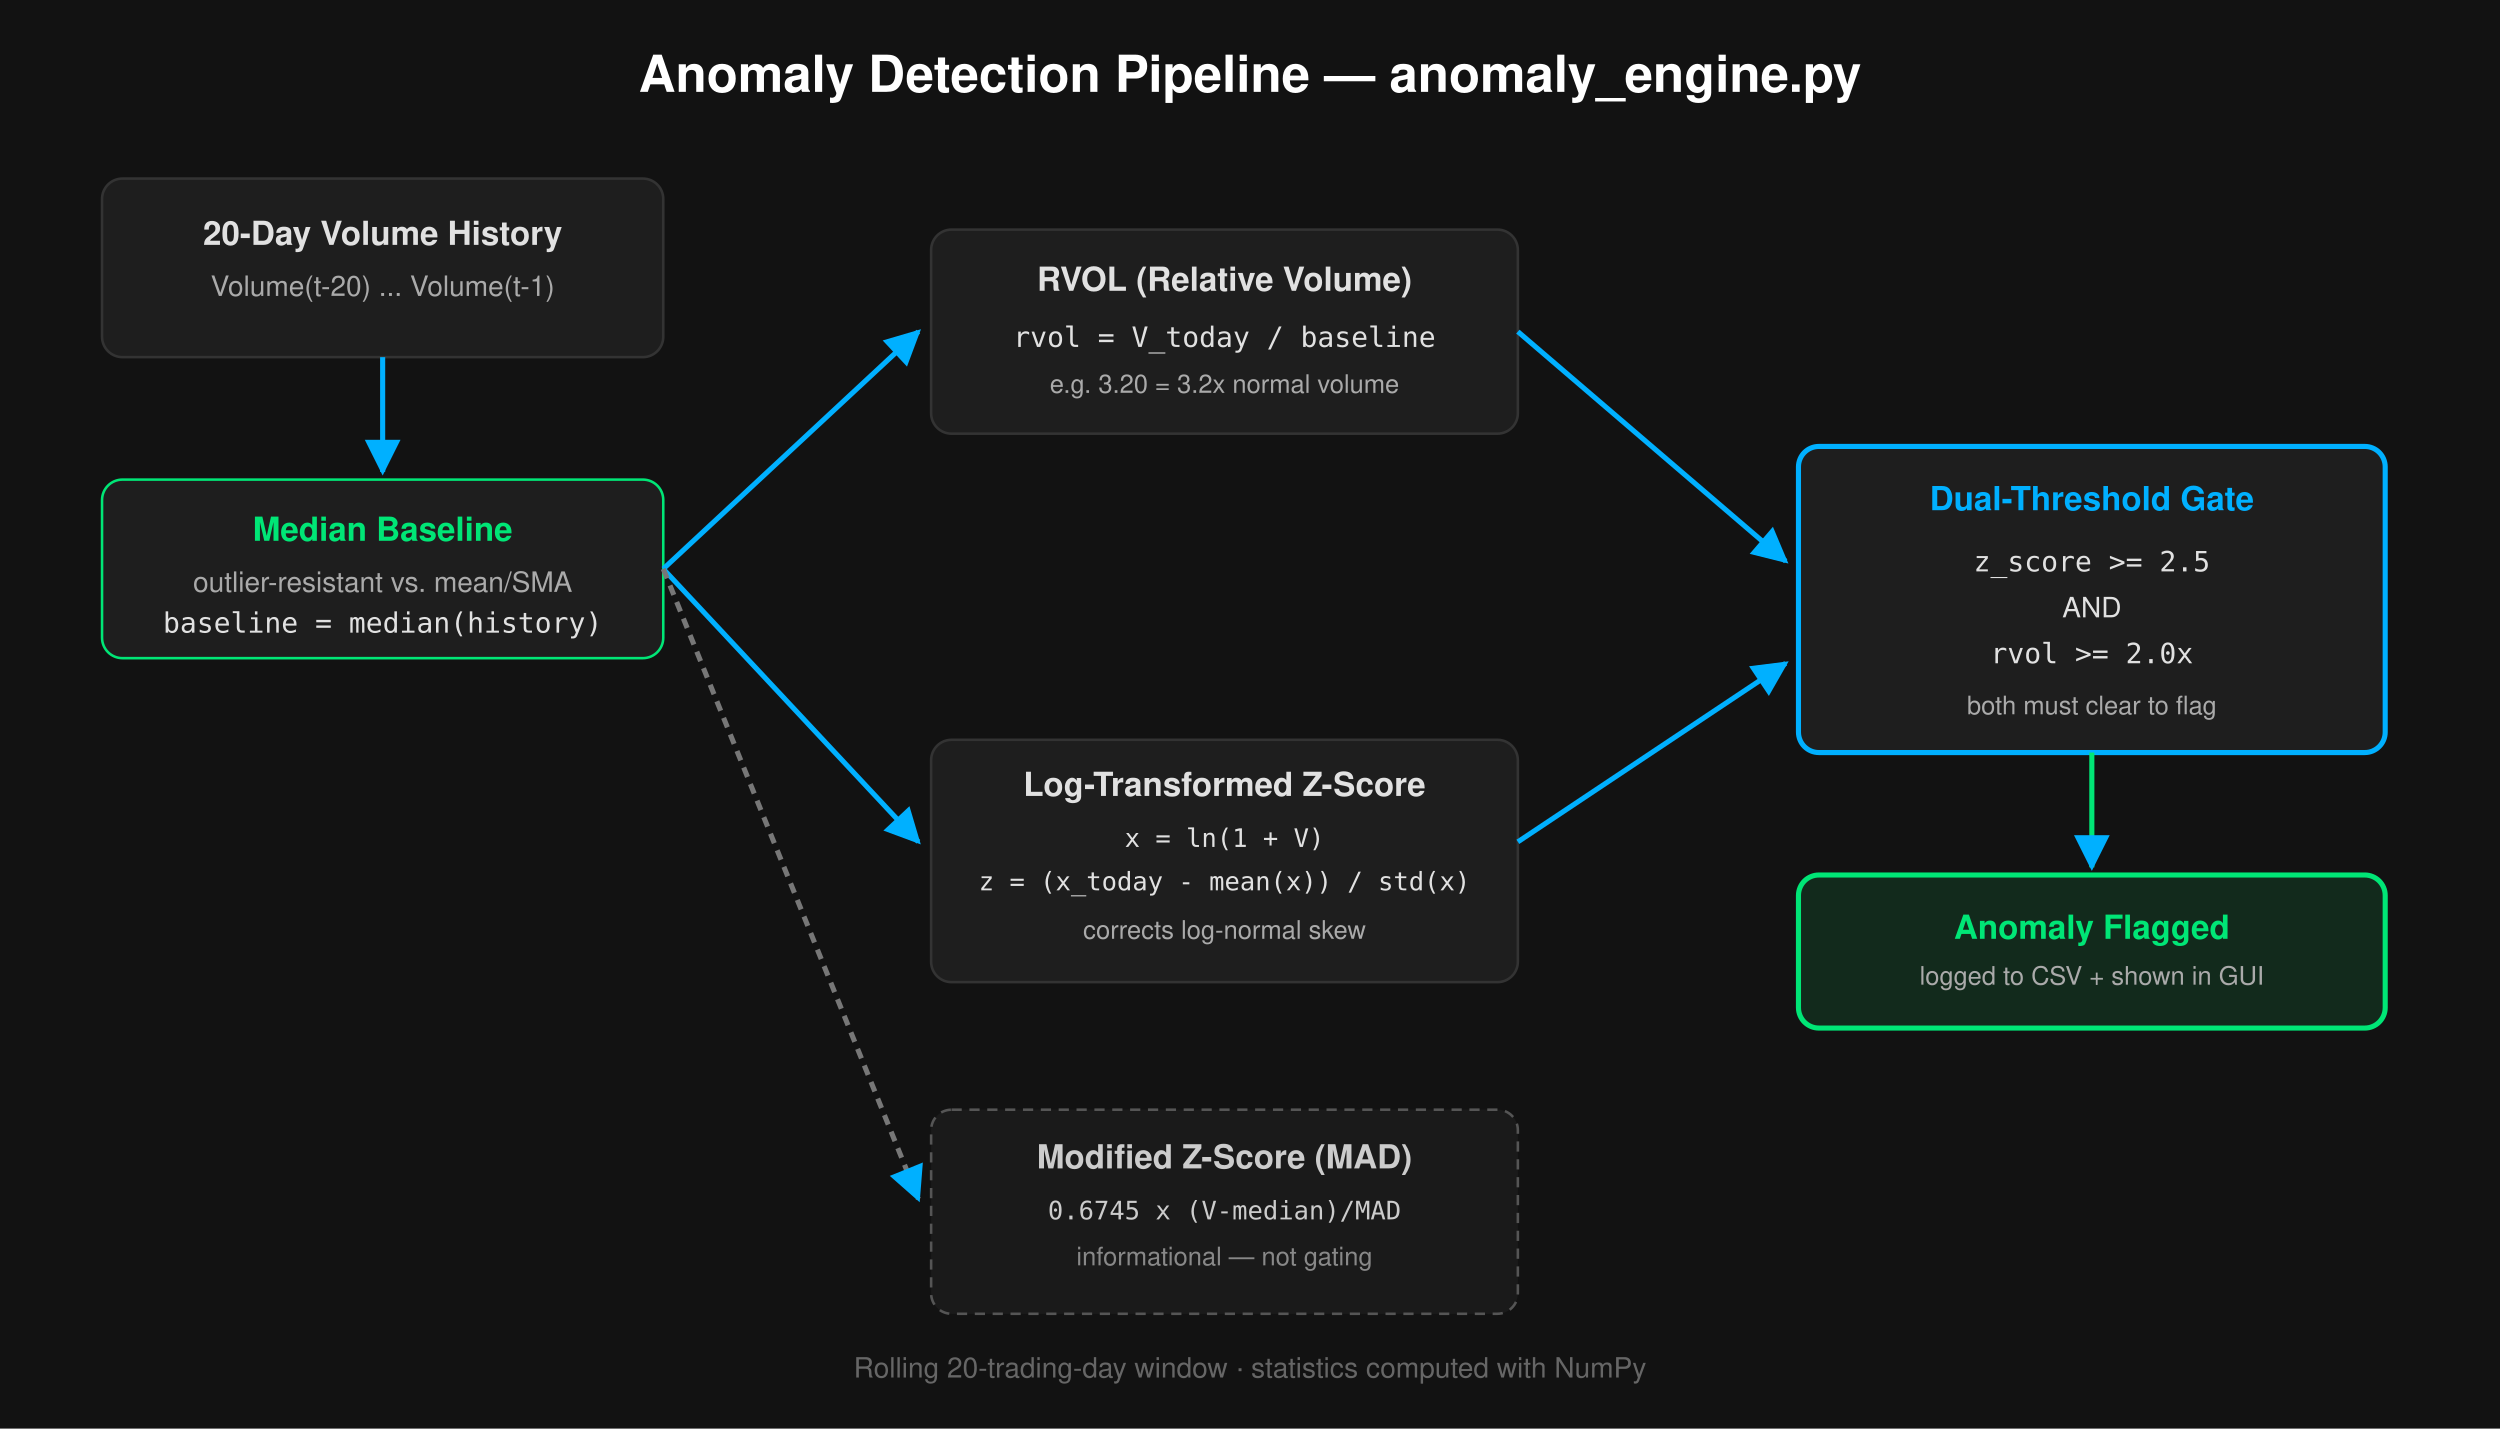
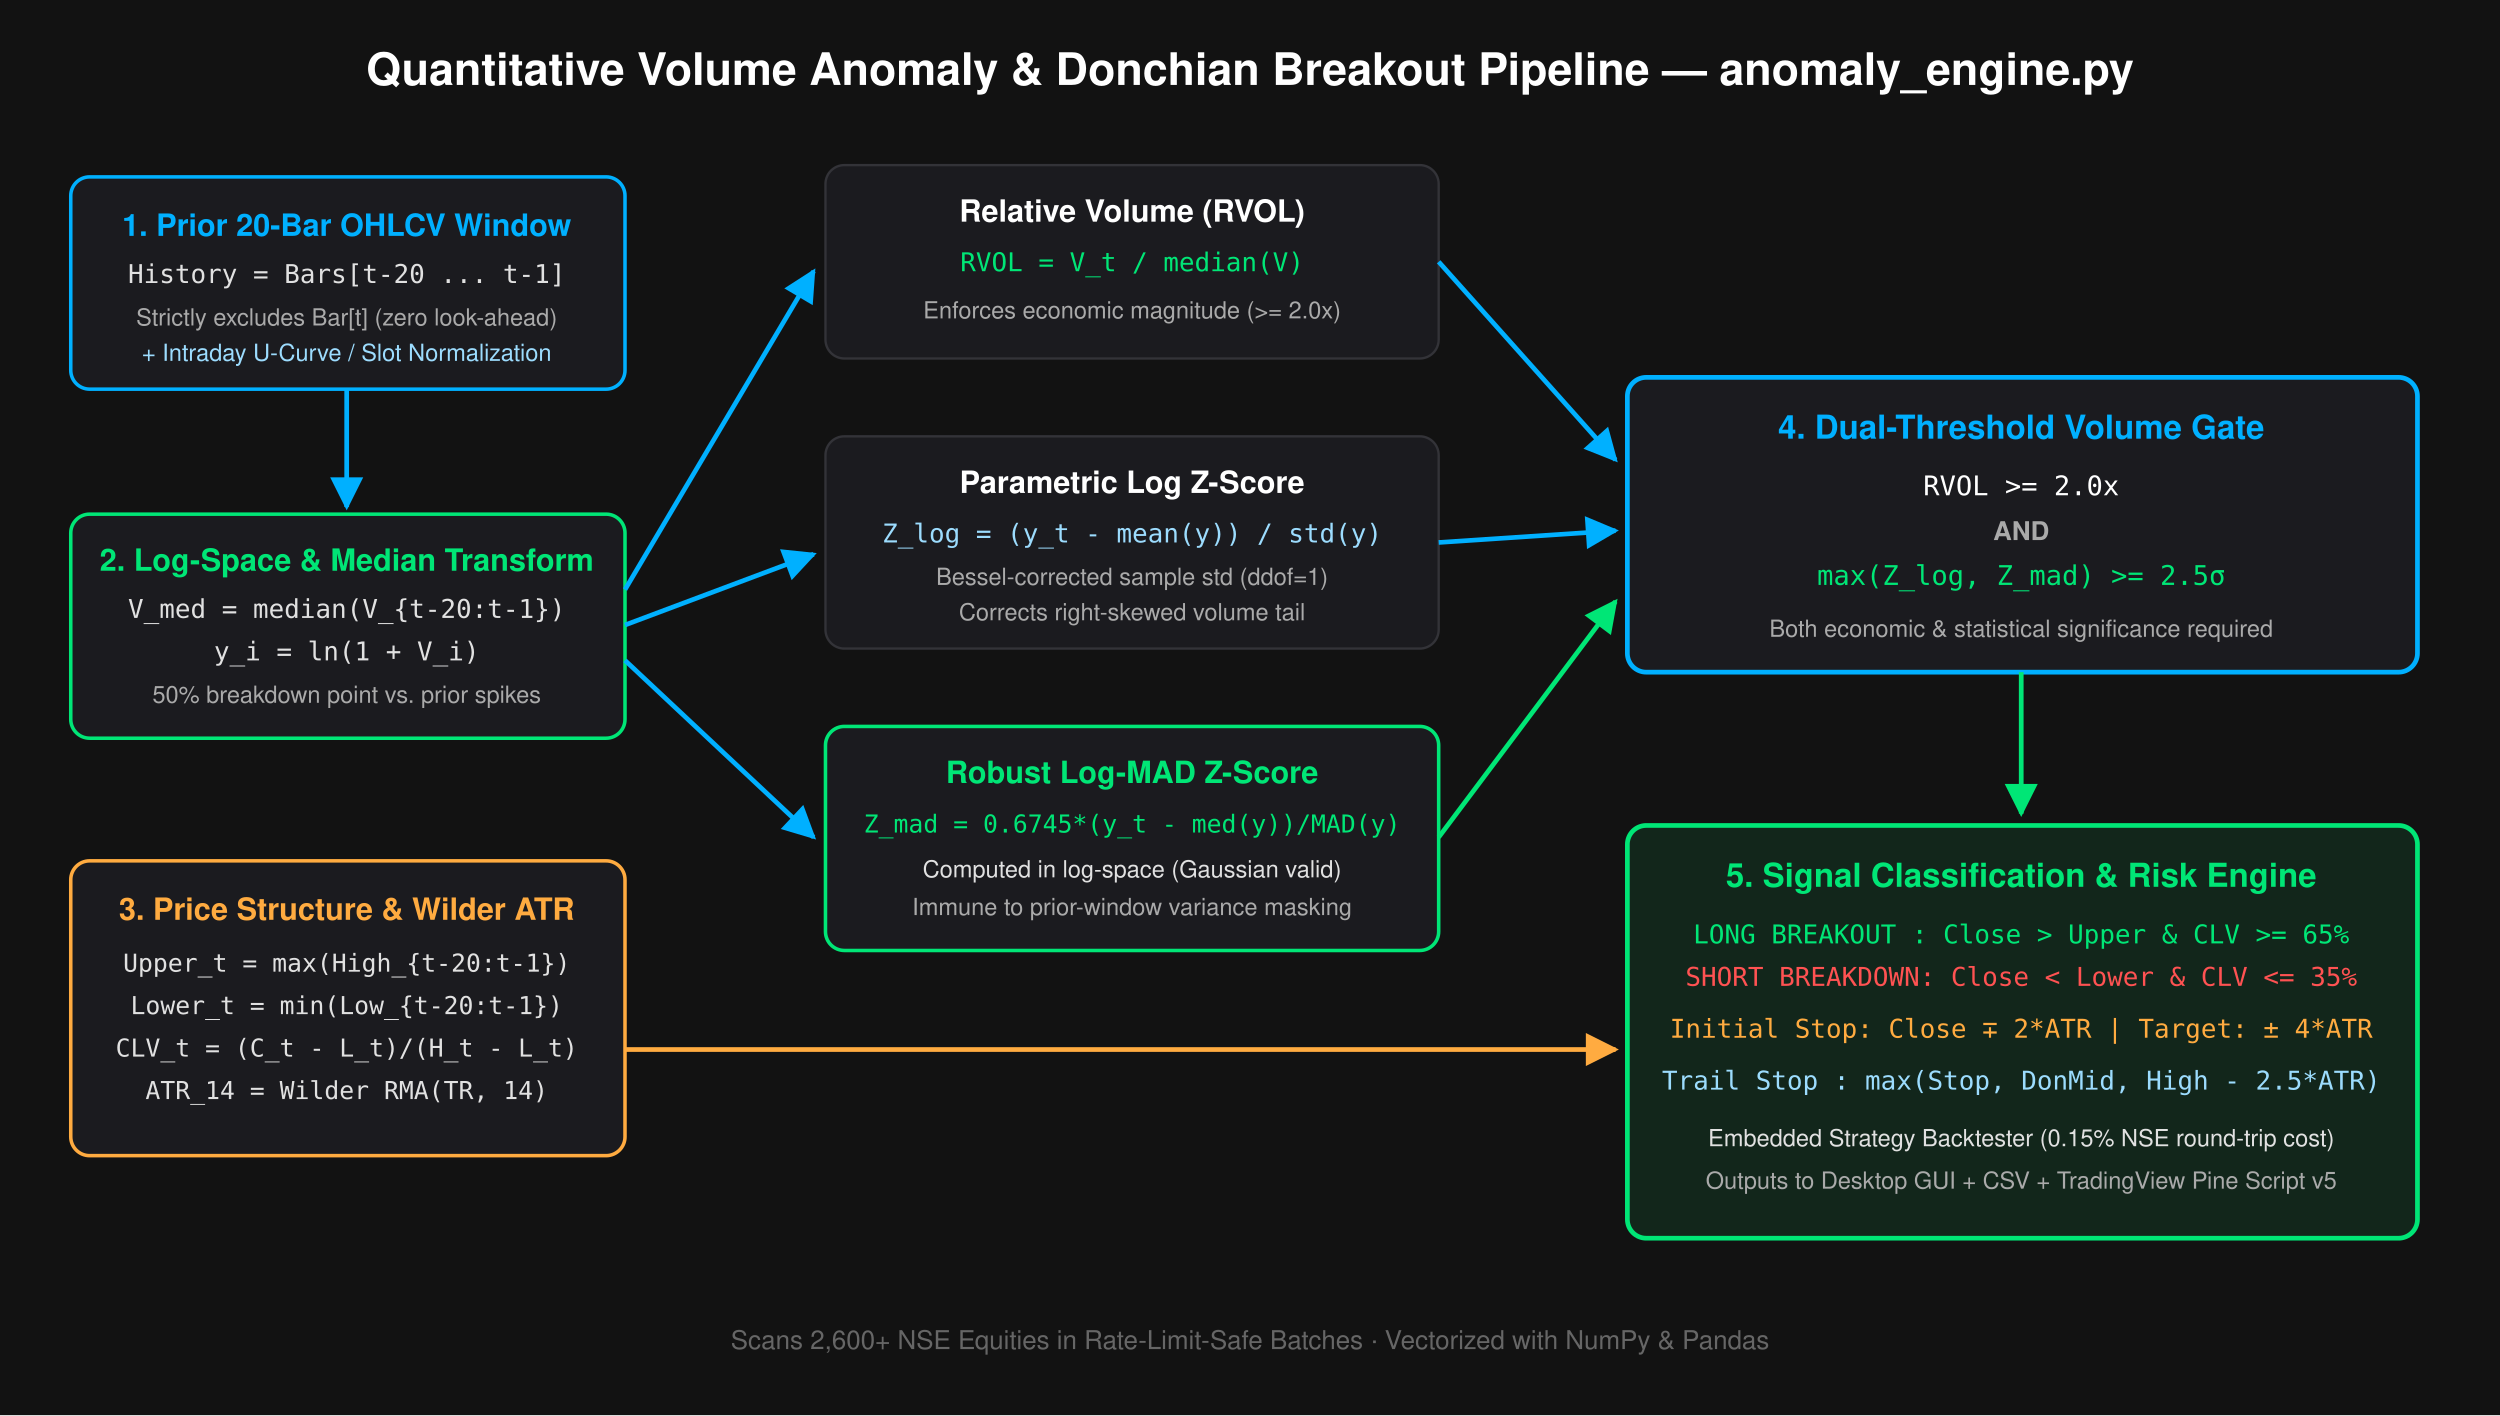
- <svg xmlns="http://www.w3.org/2000/svg" viewBox="0 0 980 560" font-family="Segoe UI, Helvetica, Arial, sans-serif">
+ <svg xmlns="http://www.w3.org/2000/svg" viewBox="0 0 1060 600" font-family="Segoe UI, Helvetica, Arial, sans-serif">
  <defs>
-     <marker id="arrow" viewBox="0 0 10 10" refX="9" refY="5" markerWidth="7" markerHeight="7" orient="auto-start-reverse">
+     <marker id="arrowBlue" viewBox="0 0 10 10" refX="9" refY="5" markerWidth="7" markerHeight="7" orient="auto-start-reverse">
      <path d="M0,0 L10,5 L0,10 z" fill="#00b0ff" />
    </marker>
+     <marker id="arrowGreen" viewBox="0 0 10 10" refX="9" refY="5" markerWidth="7" markerHeight="7" orient="auto-start-reverse">
+       <path d="M0,0 L10,5 L0,10 z" fill="#00e676" />
+     </marker>
+     <marker id="arrowAmber" viewBox="0 0 10 10" refX="9" refY="5" markerWidth="7" markerHeight="7" orient="auto-start-reverse">
+       <path d="M0,0 L10,5 L0,10 z" fill="#ffab40" />
+     </marker>
  </defs>
-   <rect x="0" y="0" width="980" height="560" fill="#121212" />
-   <text x="490" y="36" text-anchor="middle" fill="#ffffff" font-size="20" font-weight="700">
-     Anomaly Detection Pipeline — anomaly_engine.py
+   <rect x="0" y="0" width="1060" height="600" fill="#121212" />
+   <text x="530" y="36" text-anchor="middle" fill="#ffffff" font-size="19" font-weight="700">
+     Quantitative Volume Anomaly &amp; Donchian Breakout Pipeline — anomaly_engine.py
  </text>
-   <rect x="40" y="70" width="220" height="70" rx="8" fill="#1e1e1e" stroke="#333333" />
-   <text x="150" y="96" text-anchor="middle" fill="#e1e1e1" font-size="13" font-weight="700">20-Day Volume History</text>
-   <text x="150" y="116" text-anchor="middle" fill="#aaaaaa" font-size="11">Volume(t-20) ... Volume(t-1)</text>
-   <line x1="150" y1="140" x2="150" y2="185" stroke="#00b0ff" stroke-width="2" marker-end="url(#arrow)" />
-   <rect x="40" y="188" width="220" height="70" rx="8" fill="#1e1e1e" stroke="#00e676" />
-   <text x="150" y="212" text-anchor="middle" fill="#00e676" font-size="13" font-weight="700">Median Baseline</text>
-   <text x="150" y="232" text-anchor="middle" fill="#aaaaaa" font-size="11">outlier-resistant vs. mean/SMA</text>
-   <text x="150" y="248" text-anchor="middle" fill="#e1e1e1" font-size="11" font-family="Consolas, monospace">baseline = median(history)</text>
-   <line x1="260" y1="223" x2="360" y2="130" stroke="#00b0ff" stroke-width="2" marker-end="url(#arrow)" />
-   <line x1="260" y1="223" x2="360" y2="330" stroke="#00b0ff" stroke-width="2" marker-end="url(#arrow)" />
-   <rect x="365" y="90" width="230" height="80" rx="8" fill="#1e1e1e" stroke="#333333" />
-   <text x="480" y="114" text-anchor="middle" fill="#e1e1e1" font-size="13" font-weight="700">RVOL (Relative Volume)</text>
-   <text x="480" y="136" text-anchor="middle" fill="#e1e1e1" font-size="11" font-family="Consolas, monospace">rvol = V_today / baseline</text>
-   <text x="480" y="154" text-anchor="middle" fill="#aaaaaa" font-size="10">e.g. 3.20 = 3.2x normal volume</text>
-   <rect x="365" y="290" width="230" height="95" rx="8" fill="#1e1e1e" stroke="#333333" />
-   <text x="480" y="312" text-anchor="middle" fill="#e1e1e1" font-size="13" font-weight="700">Log-Transformed Z-Score</text>
-   <text x="480" y="332" text-anchor="middle" fill="#e1e1e1" font-size="10" font-family="Consolas, monospace">x = ln(1 + V)</text>
-   <text x="480" y="349" text-anchor="middle" fill="#e1e1e1" font-size="10" font-family="Consolas, monospace">z = (x_today - mean(x)) / std(x)</text>
-   <text x="480" y="368" text-anchor="middle" fill="#aaaaaa" font-size="10">corrects log-normal skew</text>
-   <line x1="260" y1="223" x2="360" y2="470" stroke="#777777" stroke-width="2" stroke-dasharray="4,3" marker-end="url(#arrow)" />
-   <rect x="365" y="435" width="230" height="80" rx="8" fill="#1a1a1a" stroke="#555555" stroke-dasharray="4,3" />
-   <text x="480" y="458" text-anchor="middle" fill="#cccccc" font-size="13" font-weight="700">Modified Z-Score (MAD)</text>
-   <text x="480" y="478" text-anchor="middle" fill="#cccccc" font-size="10" font-family="Consolas, monospace">0.6745 x (V-median)/MAD</text>
-   <text x="480" y="496" text-anchor="middle" fill="#888888" font-size="10">informational — not gating</text>
-   <line x1="595" y1="130" x2="700" y2="220" stroke="#00b0ff" stroke-width="2" marker-end="url(#arrow)" />
-   <line x1="595" y1="330" x2="700" y2="260" stroke="#00b0ff" stroke-width="2" marker-end="url(#arrow)" />
-   <rect x="705" y="175" width="230" height="120" rx="8" fill="#1e1e1e" stroke="#00b0ff" stroke-width="2" />
-   <text x="820" y="200" text-anchor="middle" fill="#00b0ff" font-size="13" font-weight="700">Dual-Threshold Gate</text>
-   <text x="820" y="224" text-anchor="middle" fill="#e1e1e1" font-size="11" font-family="Consolas, monospace">z_score &gt;= 2.5</text>
-   <text x="820" y="242" text-anchor="middle" fill="#e1e1e1" font-size="11">AND</text>
-   <text x="820" y="260" text-anchor="middle" fill="#e1e1e1" font-size="11" font-family="Consolas, monospace">rvol &gt;= 2.0x</text>
-   <text x="820" y="280" text-anchor="middle" fill="#aaaaaa" font-size="10">both must clear to flag</text>
-   <line x1="820" y1="295" x2="820" y2="340" stroke="#00e676" stroke-width="2" marker-end="url(#arrow)" />
-   <rect x="705" y="343" width="230" height="60" rx="8" fill="#122a1c" stroke="#00e676" stroke-width="2" />
-   <text x="820" y="368" text-anchor="middle" fill="#00e676" font-size="13" font-weight="700">Anomaly Flagged</text>
-   <text x="820" y="386" text-anchor="middle" fill="#aaaaaa" font-size="10">logged to CSV + shown in GUI</text>
-   <text x="490" y="540" text-anchor="middle" fill="#666666" font-size="11">
-     Rolling 20-trading-day window · statistics computed with NumPy
+   <rect x="30" y="75" width="235" height="90" rx="8" fill="#1b1b1f" stroke="#00b0ff" stroke-width="1.5" />
+   <text x="147" y="100" text-anchor="middle" fill="#00b0ff" font-size="13" font-weight="700">1. Prior 20-Bar OHLCV Window</text>
+   <text x="147" y="120" text-anchor="middle" fill="#e1e1e1" font-size="11" font-family="Consolas, monospace">History = Bars[t-20 ... t-1]</text>
+   <text x="147" y="138" text-anchor="middle" fill="#aaaaaa" font-size="10">Strictly excludes Bar[t] (zero look-ahead)</text>
+   <text x="147" y="153" text-anchor="middle" fill="#9cdcfe" font-size="10">+ Intraday U-Curve / Slot Normalization</text>
+   <line x1="147" y1="165" x2="147" y2="215" stroke="#00b0ff" stroke-width="2" marker-end="url(#arrowBlue)" />
+   <rect x="30" y="218" width="235" height="95" rx="8" fill="#1b1b1f" stroke="#00e676" stroke-width="1.5" />
+   <text x="147" y="242" text-anchor="middle" fill="#00e676" font-size="13" font-weight="700">2. Log-Space &amp; Median Transform</text>
+   <text x="147" y="262" text-anchor="middle" fill="#e1e1e1" font-size="11" font-family="Consolas, monospace">V_med = median(V_{t-20:t-1})</text>
+   <text x="147" y="280" text-anchor="middle" fill="#e1e1e1" font-size="11" font-family="Consolas, monospace">y_i   = ln(1 + V_i)</text>
+   <text x="147" y="298" text-anchor="middle" fill="#aaaaaa" font-size="10">50% breakdown point vs. prior spikes</text>
+   <rect x="30" y="365" width="235" height="125" rx="8" fill="#1b1b1f" stroke="#ffab40" stroke-width="1.5" />
+   <text x="147" y="390" text-anchor="middle" fill="#ffab40" font-size="13" font-weight="700">3. Price Structure &amp; Wilder ATR</text>
+   <text x="147" y="412" text-anchor="middle" fill="#e1e1e1" font-size="10.5" font-family="Consolas, monospace">Upper_t = max(High_{t-20:t-1})</text>
+   <text x="147" y="430" text-anchor="middle" fill="#e1e1e1" font-size="10.5" font-family="Consolas, monospace">Lower_t = min(Low_{t-20:t-1})</text>
+   <text x="147" y="448" text-anchor="middle" fill="#e1e1e1" font-size="10.5" font-family="Consolas, monospace">CLV_t   = (C_t - L_t)/(H_t - L_t)</text>
+   <text x="147" y="466" text-anchor="middle" fill="#e1e1e1" font-size="10.5" font-family="Consolas, monospace">ATR_14  = Wilder RMA(TR, 14)</text>
+   <line x1="265" y1="250" x2="345" y2="115" stroke="#00b0ff" stroke-width="2" marker-end="url(#arrowBlue)" />
+   <line x1="265" y1="265" x2="345" y2="235" stroke="#00b0ff" stroke-width="2" marker-end="url(#arrowBlue)" />
+   <line x1="265" y1="280" x2="345" y2="355" stroke="#00b0ff" stroke-width="2" marker-end="url(#arrowBlue)" />
+   <rect x="350" y="70" width="260" height="82" rx="8" fill="#1b1b1f" stroke="#333338" />
+   <text x="480" y="94" text-anchor="middle" fill="#ffffff" font-size="13" font-weight="700">Relative Volume (RVOL)</text>
+   <text x="480" y="115" text-anchor="middle" fill="#00e676" font-size="11" font-family="Consolas, monospace">RVOL = V_t / median(V)</text>
+   <text x="480" y="135" text-anchor="middle" fill="#aaaaaa" font-size="10">Enforces economic magnitude (&gt;= 2.0x)</text>
+   <rect x="350" y="185" width="260" height="90" rx="8" fill="#1b1b1f" stroke="#333338" />
+   <text x="480" y="209" text-anchor="middle" fill="#ffffff" font-size="13" font-weight="700">Parametric Log Z-Score</text>
+   <text x="480" y="230" text-anchor="middle" fill="#9cdcfe" font-size="11" font-family="Consolas, monospace">Z_log = (y_t - mean(y)) / std(y)</text>
+   <text x="480" y="248" text-anchor="middle" fill="#aaaaaa" font-size="10">Bessel-corrected sample std (ddof=1)</text>
+   <text x="480" y="263" text-anchor="middle" fill="#aaaaaa" font-size="10">Corrects right-skewed volume tail</text>
+   <rect x="350" y="308" width="260" height="95" rx="8" fill="#1b1b1f" stroke="#00e676" stroke-width="1.5" />
+   <text x="480" y="332" text-anchor="middle" fill="#00e676" font-size="13" font-weight="700">Robust Log-MAD Z-Score</text>
+   <text x="480" y="353" text-anchor="middle" fill="#00e676" font-size="10.5" font-family="Consolas, monospace">Z_mad = 0.6745*(y_t - med(y))/MAD(y)</text>
+   <text x="480" y="372" text-anchor="middle" fill="#e1e1e1" font-size="10">Computed in log-space (Gaussian valid)</text>
+   <text x="480" y="388" text-anchor="middle" fill="#aaaaaa" font-size="10">Immune to prior-window variance masking</text>
+   <line x1="610" y1="111" x2="685" y2="195" stroke="#00b0ff" stroke-width="2" marker-end="url(#arrowBlue)" />
+   <line x1="610" y1="230" x2="685" y2="225" stroke="#00b0ff" stroke-width="2" marker-end="url(#arrowBlue)" />
+   <line x1="610" y1="355" x2="685" y2="255" stroke="#00e676" stroke-width="2" marker-end="url(#arrowGreen)" />
+   <rect x="690" y="160" width="335" height="125" rx="8" fill="#1b1b1f" stroke="#00b0ff" stroke-width="2" />
+   <text x="857" y="186" text-anchor="middle" fill="#00b0ff" font-size="14" font-weight="700">4. Dual-Threshold Volume Gate</text>
+   <text x="857" y="210" text-anchor="middle" fill="#ffffff" font-size="11.5" font-family="Consolas, monospace">RVOL &gt;= 2.0x</text>
+   <text x="857" y="229" text-anchor="middle" fill="#aaaaaa" font-size="11" font-weight="700">AND</text>
+   <text x="857" y="248" text-anchor="middle" fill="#00e676" font-size="11.5" font-family="Consolas, monospace">max(Z_log, Z_mad) &gt;= 2.5σ</text>
+   <text x="857" y="270" text-anchor="middle" fill="#aaaaaa" font-size="10">Both economic &amp; statistical significance required</text>
+   <line x1="857" y1="285" x2="857" y2="345" stroke="#00e676" stroke-width="2" marker-end="url(#arrowGreen)" />
+   <line x1="265" y1="445" x2="685" y2="445" stroke="#ffab40" stroke-width="2" marker-end="url(#arrowAmber)" />
+   <rect x="690" y="350" width="335" height="175" rx="8" fill="#12261b" stroke="#00e676" stroke-width="2" />
+   <text x="857" y="376" text-anchor="middle" fill="#00e676" font-size="14" font-weight="700">5. Signal Classification &amp; Risk Engine</text>
+   <text x="857" y="400" text-anchor="middle" fill="#00e676" font-size="11" font-family="Consolas, monospace">LONG BREAKOUT : Close &gt; Upper &amp; CLV &gt;= 65%</text>
+   <text x="857" y="418" text-anchor="middle" fill="#ff5252" font-size="11" font-family="Consolas, monospace">SHORT BREAKDOWN: Close &lt; Lower &amp; CLV &lt;= 35%</text>
+   <text x="857" y="440" text-anchor="middle" fill="#ffab40" font-size="11" font-family="Consolas, monospace">Initial Stop: Close ∓ 2*ATR | Target: ± 4*ATR</text>
+   <text x="857" y="462" text-anchor="middle" fill="#9cdcfe" font-size="11" font-family="Consolas, monospace">Trail Stop  : max(Stop, DonMid, High - 2.5*ATR)</text>
+   <text x="857" y="486" text-anchor="middle" fill="#e1e1e1" font-size="10">Embedded Strategy Backtester (0.15% NSE round-trip cost)</text>
+   <text x="857" y="504" text-anchor="middle" fill="#aaaaaa" font-size="10">Outputs to Desktop GUI + CSV + TradingView Pine Script v5</text>
+   <text x="530" y="572" text-anchor="middle" fill="#666666" font-size="11">
+     Scans 2,600+ NSE Equities in Rate-Limit-Safe Batches · Vectorized with NumPy &amp; Pandas
  </text>
</svg>
